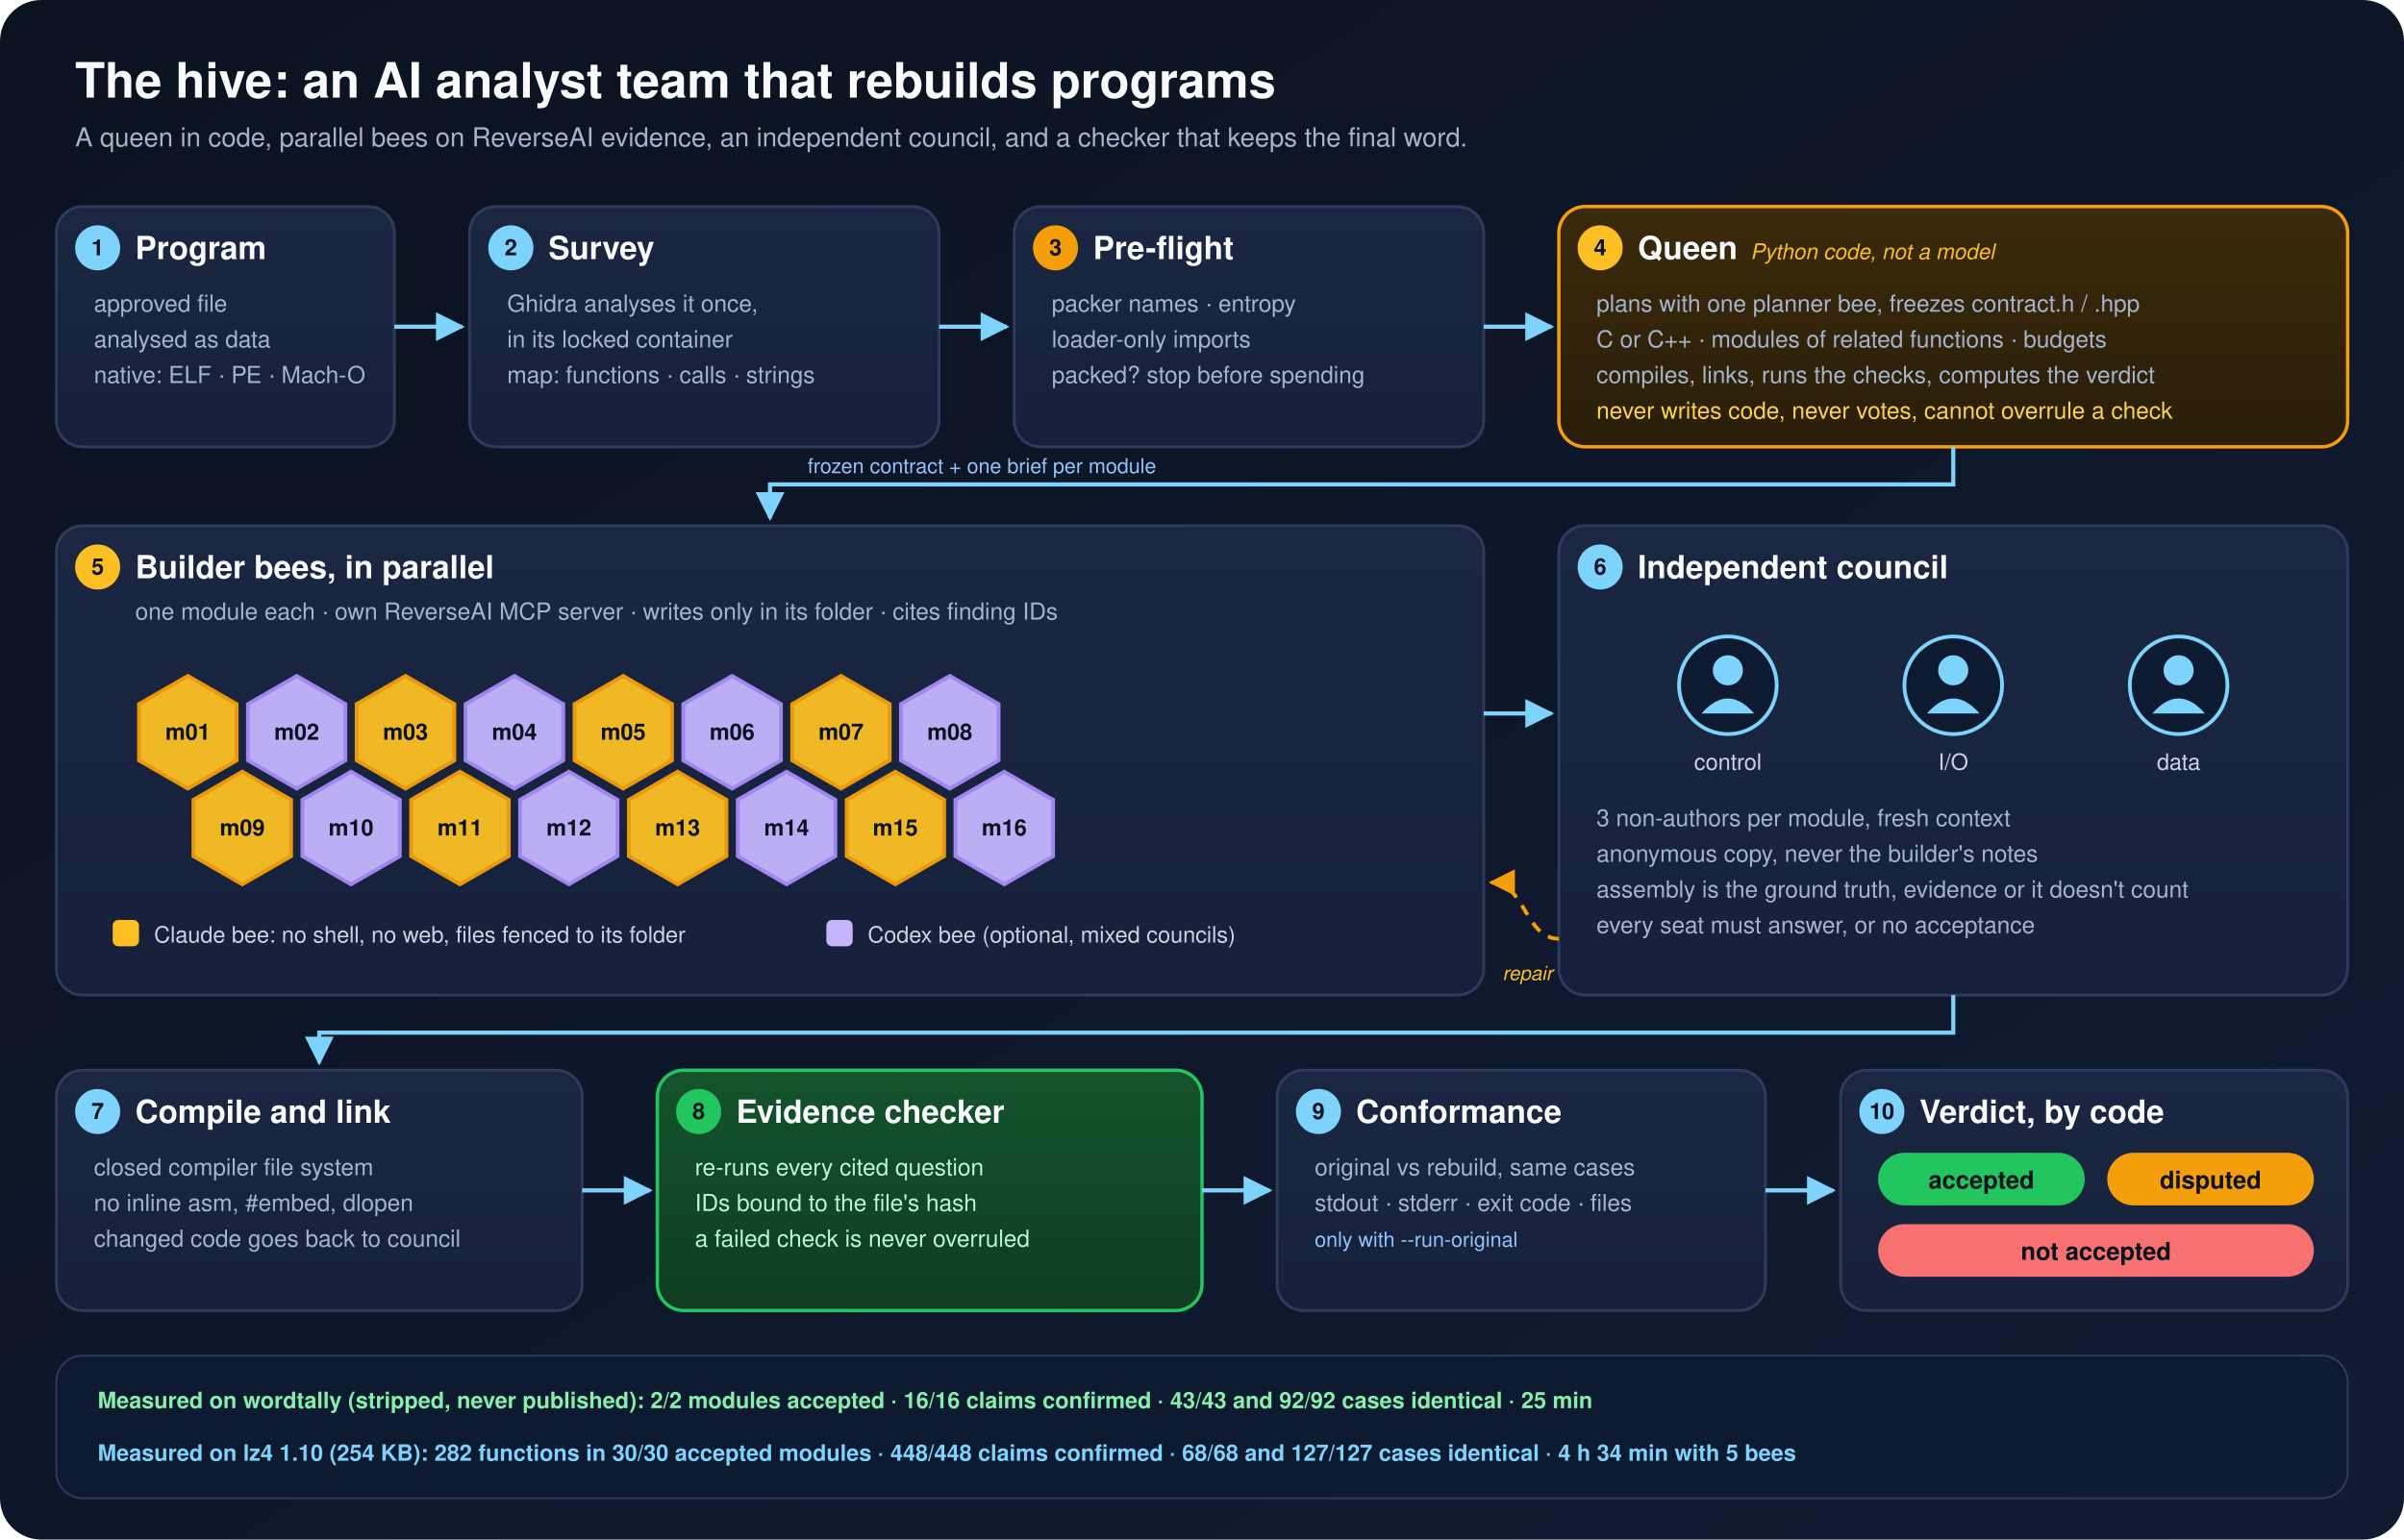
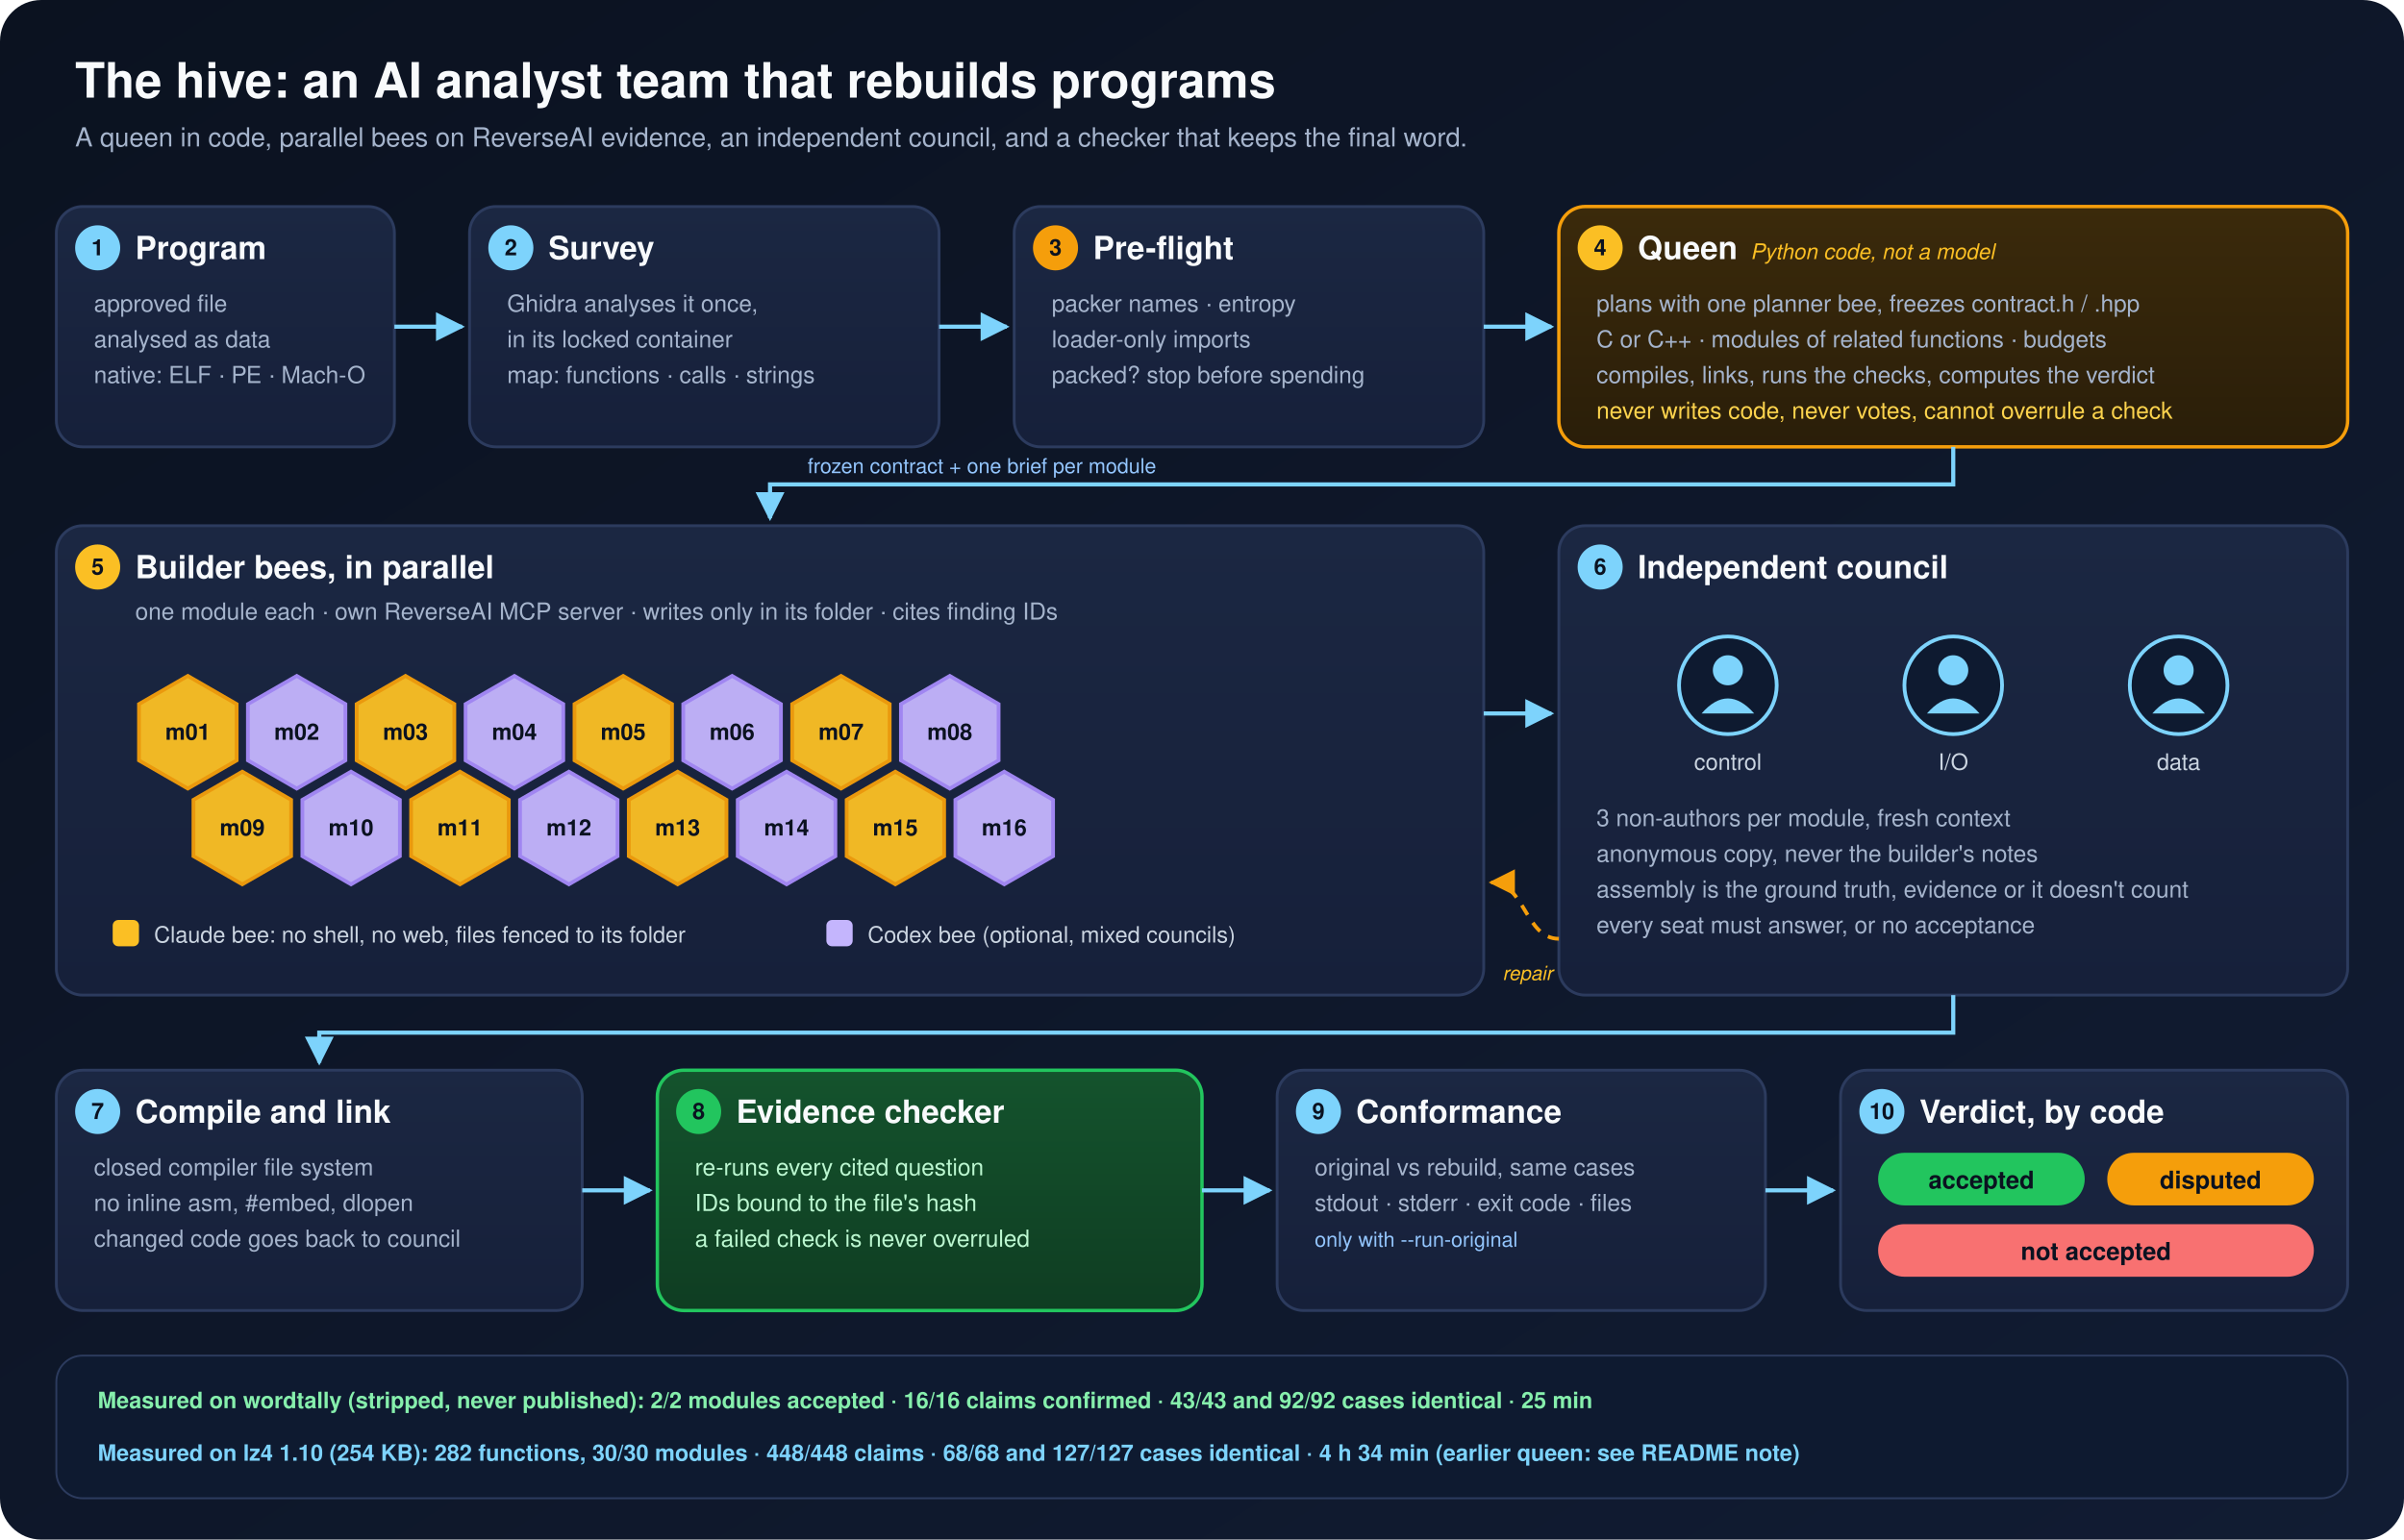
<svg xmlns="http://www.w3.org/2000/svg" viewBox="0 0 1280 820" width="1280" height="820" role="img" aria-labelledby="title desc">
  <defs>
    <linearGradient id="bg" x1="0" y1="0" x2="1" y2="1">
      <stop offset="0" stop-color="#0b1220" />
      <stop offset="1" stop-color="#111c33" />
    </linearGradient>
    <linearGradient id="card" x1="0" y1="0" x2="0" y2="1">
      <stop offset="0" stop-color="#1b2742" />
      <stop offset="1" stop-color="#16203a" />
    </linearGradient>
    <linearGradient id="shield" x1="0" y1="0" x2="0" y2="1">
      <stop offset="0" stop-color="#14532d" />
      <stop offset="1" stop-color="#0f3d22" />
    </linearGradient>
    <linearGradient id="queen" x1="0" y1="0" x2="0" y2="1">
      <stop offset="0" stop-color="#3b2a0b" />
      <stop offset="1" stop-color="#2a1e09" />
    </linearGradient>
    <marker id="arrow" viewBox="0 0 10 10" refX="9" refY="5" markerWidth="7" markerHeight="7" orient="auto-start-reverse">
      <path d="M0 0 L10 5 L0 10 z" fill="#7dd3fc" />
    </marker>
    <marker id="arrowA" viewBox="0 0 10 10" refX="9" refY="5" markerWidth="7" markerHeight="7" orient="auto-start-reverse">
      <path d="M0 0 L10 5 L0 10 z" fill="#f59e0b" />
    </marker>
    <style>
      text { font-family: -apple-system, "Segoe UI", Helvetica, Arial, sans-serif; fill: #e2e8f0; }
      .h { font-size: 17px; font-weight: 700; fill: #f8fafc; }
      .s { font-size: 12.5px; fill: #a5b4cc; }
      .n { font-size: 12px; font-weight: 700; fill: #0b1220; }
      .k { font-size: 12px; fill: #cbd5e1; }
      .hx { font-size: 12px; font-weight: 700; fill: #0b1220; }
      .chip { font-size: 13px; font-weight: 700; fill: #0b1220; }
      .flow { stroke: #7dd3fc; stroke-width: 2.2; fill: none; }
      .back { stroke: #f59e0b; stroke-width: 2; fill: none; stroke-dasharray: 6 5; }
      .tag { font-size: 11.5px; font-style: italic; fill: #fbbf24; }
      .box { fill: url(#card); stroke: #2c3b5e; stroke-width: 1.5; }
    </style>
  </defs>
  <rect width="1280" height="820" rx="22" fill="url(#bg)" />
  <text x="40" y="52" style="font-size:26px;font-weight:800;fill:#f8fafc">The hive: an AI analyst team that rebuilds programs</text>
  <text x="40" y="78" class="s" style="font-size:14px">A queen in code, parallel bees on ReverseAI evidence, an independent council, and a checker that keeps the final word.</text>
  <g>
    <rect class="box" x="30" y="110" width="180" height="128" rx="14" />
    <circle cx="52" cy="132" r="12" fill="#7dd3fc" />
    <text x="52" y="136" class="n" text-anchor="middle">1</text>
    <text x="72" y="138" class="h">Program</text>
    <text x="50" y="166" class="s">approved file</text>
    <text x="50" y="185" class="s">analysed as data</text>
    <text x="50" y="204" class="s">native: ELF · PE · Mach-O</text>
  </g>
  <g>
    <rect class="box" x="250" y="110" width="250" height="128" rx="14" />
    <circle cx="272" cy="132" r="12" fill="#7dd3fc" />
    <text x="272" y="136" class="n" text-anchor="middle">2</text>
    <text x="292" y="138" class="h">Survey</text>
    <text x="270" y="166" class="s">Ghidra analyses it once,</text>
    <text x="270" y="185" class="s">in its locked container</text>
    <text x="270" y="204" class="s">map: functions · calls · strings</text>
  </g>
  <g>
    <rect class="box" x="540" y="110" width="250" height="128" rx="14" />
    <circle cx="562" cy="132" r="12" fill="#f59e0b" />
    <text x="562" y="136" class="n" text-anchor="middle">3</text>
    <text x="582" y="138" class="h">Pre-flight</text>
    <text x="560" y="166" class="s">packer names · entropy</text>
    <text x="560" y="185" class="s">loader-only imports</text>
    <text x="560" y="204" class="s">packed? stop before spending</text>
  </g>
  <g>
    <rect x="830" y="110" width="420" height="128" rx="14" fill="url(#queen)" stroke="#f59e0b" stroke-width="1.8" />
    <circle cx="852" cy="132" r="12" fill="#fbbf24" />
    <text x="852" y="136" class="n" text-anchor="middle">4</text>
    <text x="872" y="138" class="h">Queen</text>
    <text x="932" y="138" class="tag">Python code, not a model</text>
    <text x="850" y="166" class="s">plans with one planner bee, freezes contract.h / .hpp</text>
    <text x="850" y="185" class="s">C or C++ · modules of related functions · budgets</text>
    <text x="850" y="204" class="s">compiles, links, runs the checks, computes the verdict</text>
    <text x="850" y="223" class="s" style="fill:#fcd34d">never writes code, never votes, cannot overrule a check</text>
  </g>
  <line x1="210" y1="174" x2="246" y2="174" class="flow" marker-end="url(#arrow)" />
  <line x1="500" y1="174" x2="536" y2="174" class="flow" marker-end="url(#arrow)" />
  <line x1="790" y1="174" x2="826" y2="174" class="flow" marker-end="url(#arrow)" />
  <g>
    <rect class="box" x="30" y="280" width="760" height="250" rx="14" />
    <circle cx="52" cy="302" r="12" fill="#fbbf24" />
    <text x="52" y="306" class="n" text-anchor="middle">5</text>
    <text x="72" y="308" class="h">Builder bees, in parallel</text>
    <text x="72" y="330" class="s">one module each · own ReverseAI MCP server · writes only in its folder · cites finding IDs</text>
    <polygon points="126.0,375.0 126.0,405.0 100.0,420.0 74.0,405.0 74.0,375.0 100.0,360.0" fill="#fbbf24" stroke="#f59e0b" stroke-width="2" opacity="0.95" />
    <text x="100.0" y="394.0" class="hx" text-anchor="middle">m01</text>
    <polygon points="183.9,375.0 183.9,405.0 158.0,420.0 132.0,405.0 132.0,375.0 158.0,360.0" fill="#c4b5fd" stroke="#a78bfa" stroke-width="2" opacity="0.95" />
    <text x="158.0" y="394.0" class="hx" text-anchor="middle">m02</text>
    <polygon points="241.9,375.0 241.9,405.0 215.9,420.0 189.9,405.0 189.9,375.0 215.9,360.0" fill="#fbbf24" stroke="#f59e0b" stroke-width="2" opacity="0.95" />
    <text x="215.9" y="394.0" class="hx" text-anchor="middle">m03</text>
    <polygon points="299.9,375.0 299.9,405.0 273.9,420.0 247.9,405.0 247.9,375.0 273.9,360.0" fill="#c4b5fd" stroke="#a78bfa" stroke-width="2" opacity="0.95" />
    <text x="273.9" y="394.0" class="hx" text-anchor="middle">m04</text>
    <polygon points="357.8,375.0 357.8,405.0 331.8,420.0 305.9,405.0 305.9,375.0 331.8,360.0" fill="#fbbf24" stroke="#f59e0b" stroke-width="2" opacity="0.95" />
    <text x="331.8" y="394.0" class="hx" text-anchor="middle">m05</text>
    <polygon points="415.8,375.0 415.8,405.0 389.8,420.0 363.8,405.0 363.8,375.0 389.8,360.0" fill="#c4b5fd" stroke="#a78bfa" stroke-width="2" opacity="0.95" />
    <text x="389.8" y="394.0" class="hx" text-anchor="middle">m06</text>
    <polygon points="473.7,375.0 473.7,405.0 447.8,420.0 421.8,405.0 421.8,375.0 447.8,360.0" fill="#fbbf24" stroke="#f59e0b" stroke-width="2" opacity="0.95" />
    <text x="447.8" y="394.0" class="hx" text-anchor="middle">m07</text>
    <polygon points="531.7,375.0 531.7,405.0 505.7,420.0 479.7,405.0 479.7,375.0 505.7,360.0" fill="#c4b5fd" stroke="#a78bfa" stroke-width="2" opacity="0.95" />
    <text x="505.7" y="394.0" class="hx" text-anchor="middle">m08</text>
    <polygon points="155.0,426.0 155.0,456.0 129.0,471.0 103.0,456.0 103.0,426.0 129.0,411.0" fill="#fbbf24" stroke="#f59e0b" stroke-width="2" opacity="0.95" />
    <text x="129.0" y="445.0" class="hx" text-anchor="middle">m09</text>
    <polygon points="212.9,426.0 212.9,456.0 186.9,471.0 161.0,456.0 161.0,426.0 186.9,411.0" fill="#c4b5fd" stroke="#a78bfa" stroke-width="2" opacity="0.95" />
    <text x="186.9" y="445.0" class="hx" text-anchor="middle">m10</text>
    <polygon points="270.9,426.0 270.9,456.0 244.9,471.0 218.9,456.0 218.9,426.0 244.9,411.0" fill="#fbbf24" stroke="#f59e0b" stroke-width="2" opacity="0.95" />
    <text x="244.9" y="445.0" class="hx" text-anchor="middle">m11</text>
    <polygon points="328.8,426.0 328.8,456.0 302.9,471.0 276.9,456.0 276.9,426.0 302.9,411.0" fill="#c4b5fd" stroke="#a78bfa" stroke-width="2" opacity="0.95" />
    <text x="302.9" y="445.0" class="hx" text-anchor="middle">m12</text>
    <polygon points="386.8,426.0 386.8,456.0 360.8,471.0 334.8,456.0 334.8,426.0 360.8,411.0" fill="#fbbf24" stroke="#f59e0b" stroke-width="2" opacity="0.95" />
    <text x="360.8" y="445.0" class="hx" text-anchor="middle">m13</text>
    <polygon points="444.8,426.0 444.8,456.0 418.8,471.0 392.8,456.0 392.8,426.0 418.8,411.0" fill="#c4b5fd" stroke="#a78bfa" stroke-width="2" opacity="0.95" />
    <text x="418.8" y="445.0" class="hx" text-anchor="middle">m14</text>
    <polygon points="502.7,426.0 502.7,456.0 476.7,471.0 450.8,456.0 450.8,426.0 476.7,411.0" fill="#fbbf24" stroke="#f59e0b" stroke-width="2" opacity="0.95" />
    <text x="476.7" y="445.0" class="hx" text-anchor="middle">m15</text>
    <polygon points="560.7,426.0 560.7,456.0 534.7,471.0 508.7,456.0 508.7,426.0 534.7,411.0" fill="#c4b5fd" stroke="#a78bfa" stroke-width="2" opacity="0.95" />
    <text x="534.7" y="445.0" class="hx" text-anchor="middle">m16</text>
    <rect x="60" y="490" width="14" height="14" rx="3" fill="#fbbf24" />
    <text x="82" y="502" class="k">Claude bee: no shell, no web, files fenced to its folder</text>
    <rect x="440" y="490" width="14" height="14" rx="3" fill="#c4b5fd" />
    <text x="462" y="502" class="k">Codex bee (optional, mixed councils)</text>
  </g>
  <path d="M 1040 238 L 1040 258 L 410 258 L 410 276" class="flow" marker-end="url(#arrow)" />
  <text x="430" y="252" class="s" style="font-size:11px;fill:#93c5fd">frozen contract + one brief per module</text>
  <g>
    <rect class="box" x="830" y="280" width="420" height="250" rx="14" />
    <circle cx="852" cy="302" r="12" fill="#7dd3fc" />
    <text x="852" y="306" class="n" text-anchor="middle">6</text>
    <text x="872" y="308" class="h">Independent council</text>
    <circle cx="920" cy="365" r="26" fill="#0e1a30" stroke="#7dd3fc" stroke-width="2" />
    <circle cx="920" cy="357" r="8" fill="#7dd3fc" />
    <path d="M 906 380 Q 920 364 934 380" fill="#7dd3fc" />
    <text x="920" y="410" class="k" text-anchor="middle">control</text>
    <circle cx="1040" cy="365" r="26" fill="#0e1a30" stroke="#7dd3fc" stroke-width="2" />
    <circle cx="1040" cy="357" r="8" fill="#7dd3fc" />
    <path d="M 1026 380 Q 1040 364 1054 380" fill="#7dd3fc" />
    <text x="1040" y="410" class="k" text-anchor="middle">I/O</text>
    <circle cx="1160" cy="365" r="26" fill="#0e1a30" stroke="#7dd3fc" stroke-width="2" />
    <circle cx="1160" cy="357" r="8" fill="#7dd3fc" />
    <path d="M 1146 380 Q 1160 364 1174 380" fill="#7dd3fc" />
    <text x="1160" y="410" class="k" text-anchor="middle">data</text>
    <text x="850" y="440" class="s">3 non-authors per module, fresh context</text>
    <text x="850" y="459" class="s">anonymous copy, never the builder's notes</text>
    <text x="850" y="478" class="s">assembly is the ground truth, evidence or it doesn't count</text>
    <text x="850" y="497" class="s">every seat must answer, or no acceptance</text>
  </g>
  <line x1="790" y1="380" x2="826" y2="380" class="flow" marker-end="url(#arrow)" />
  <path d="M 830 500 C 812 500 812 470 794 470" class="back" marker-end="url(#arrowA)" />
  <text x="800" y="522" class="tag" style="font-size:10.5px">repair</text>
  <g>
    <rect class="box" x="30" y="570" width="280" height="128" rx="14" />
    <circle cx="52" cy="592" r="12" fill="#7dd3fc" />
    <text x="52" y="596" class="n" text-anchor="middle">7</text>
    <text x="72" y="598" class="h">Compile and link</text>
    <text x="50" y="626" class="s">closed compiler file system</text>
    <text x="50" y="645" class="s">no inline asm, #embed, dlopen</text>
    <text x="50" y="664" class="s">changed code goes back to council</text>
  </g>
  <g>
    <rect x="350" y="570" width="290" height="128" rx="14" fill="url(#shield)" stroke="#22c55e" stroke-width="1.8" />
    <circle cx="372" cy="592" r="12" fill="#22c55e" />
    <text x="372" y="596" class="n" text-anchor="middle">8</text>
    <text x="392" y="598" class="h">Evidence checker</text>
    <text x="370" y="626" class="s" style="fill:#bbf7d0">re-runs every cited question</text>
    <text x="370" y="645" class="s" style="fill:#bbf7d0">IDs bound to the file's hash</text>
    <text x="370" y="664" class="s" style="fill:#bbf7d0">a failed check is never overruled</text>
  </g>
  <g>
    <rect class="box" x="680" y="570" width="260" height="128" rx="14" />
    <circle cx="702" cy="592" r="12" fill="#7dd3fc" />
    <text x="702" y="596" class="n" text-anchor="middle">9</text>
    <text x="722" y="598" class="h">Conformance</text>
    <text x="700" y="626" class="s">original vs rebuild, same cases</text>
    <text x="700" y="645" class="s">stdout · stderr · exit code · files</text>
    <text x="700" y="664" class="s" style="font-size:11px;fill:#93c5fd">only with --run-original</text>
  </g>
  <g>
    <rect class="box" x="980" y="570" width="270" height="128" rx="14" />
    <circle cx="1002" cy="592" r="12" fill="#7dd3fc" />
    <text x="1002" y="596" class="n" text-anchor="middle">10</text>
    <text x="1022" y="598" class="h">Verdict, by code</text>
    <rect x="1000" y="614" width="110" height="28" rx="14" fill="#22c55e" />
    <text x="1055.0" y="633" class="chip" text-anchor="middle">accepted</text>
    <rect x="1122" y="614" width="110" height="28" rx="14" fill="#f59e0b" />
    <text x="1177.0" y="633" class="chip" text-anchor="middle">disputed</text>
    <rect x="1000" y="652" width="232" height="28" rx="14" fill="#f87171" />
    <text x="1116.0" y="671" class="chip" text-anchor="middle">not accepted</text>
  </g>
  <path d="M 1040 530 L 1040 550 L 170 550 L 170 566" class="flow" marker-end="url(#arrow)" />
  <line x1="310" y1="634" x2="346" y2="634" class="flow" marker-end="url(#arrow)" />
  <line x1="640" y1="634" x2="676" y2="634" class="flow" marker-end="url(#arrow)" />
  <line x1="940" y1="634" x2="976" y2="634" class="flow" marker-end="url(#arrow)" />
  <rect x="30" y="722" width="1220" height="76" rx="14" fill="#0e1a30" stroke="#2c3b5e" />
  <text x="52" y="750" class="k" style="font-weight:700;fill:#86efac">Measured on wordtally (stripped, never published): 2/2 modules accepted · 16/16 claims confirmed · 43/43 and 92/92 cases identical · 25 min</text>
-   <text x="52" y="778" class="k" style="font-weight:700;fill:#7dd3fc">Measured on lz4 1.10 (254 KB): 282 functions in 30/30 accepted modules · 448/448 claims confirmed · 68/68 and 127/127 cases identical · 4 h 34 min with 5 bees</text>
+   <text x="52" y="778" class="k" style="font-weight:700;fill:#7dd3fc">Measured on lz4 1.10 (254 KB): 282 functions, 30/30 modules · 448/448 claims · 68/68 and 127/127 cases identical · 4 h 34 min (earlier queen: see README note)</text>
</svg>
